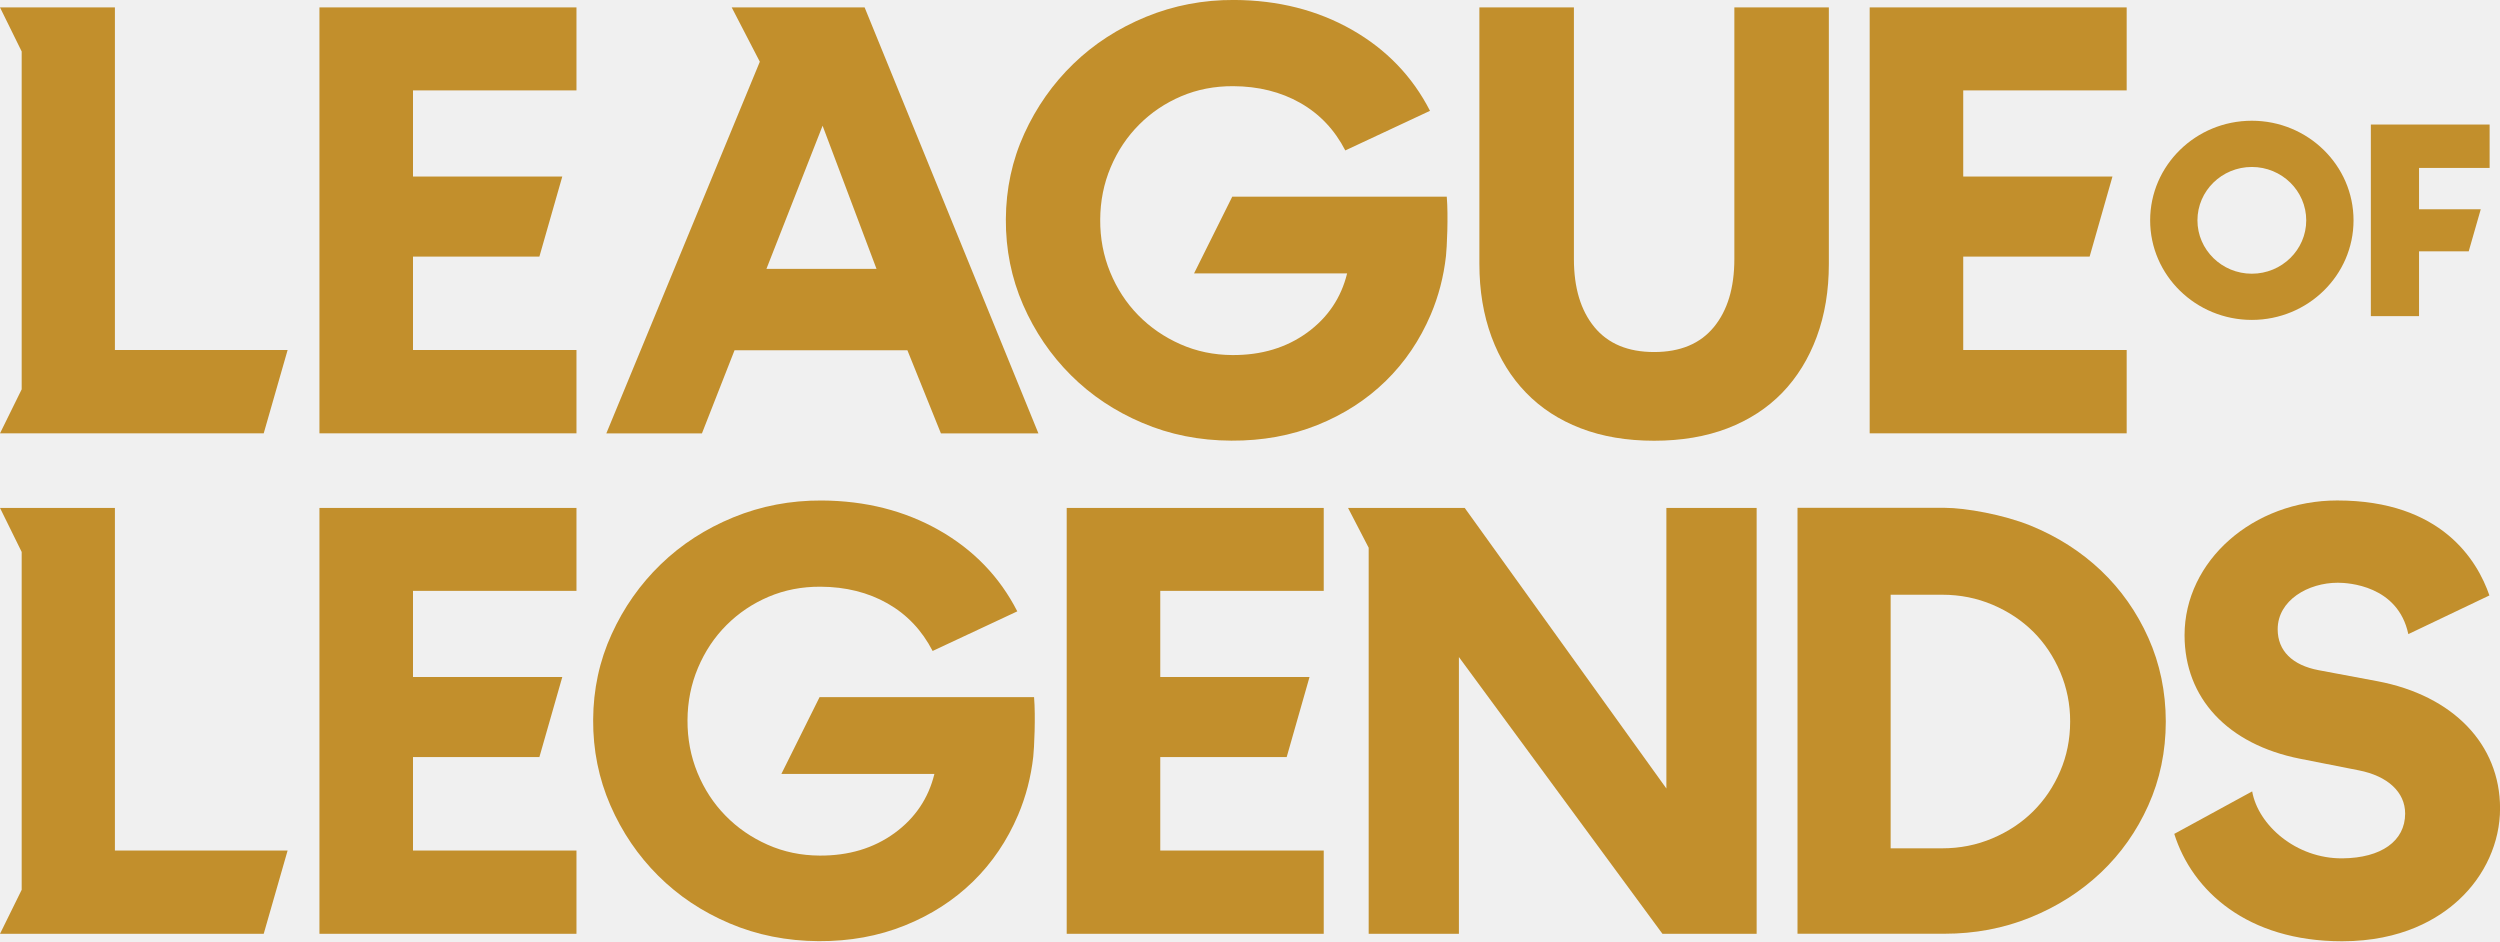
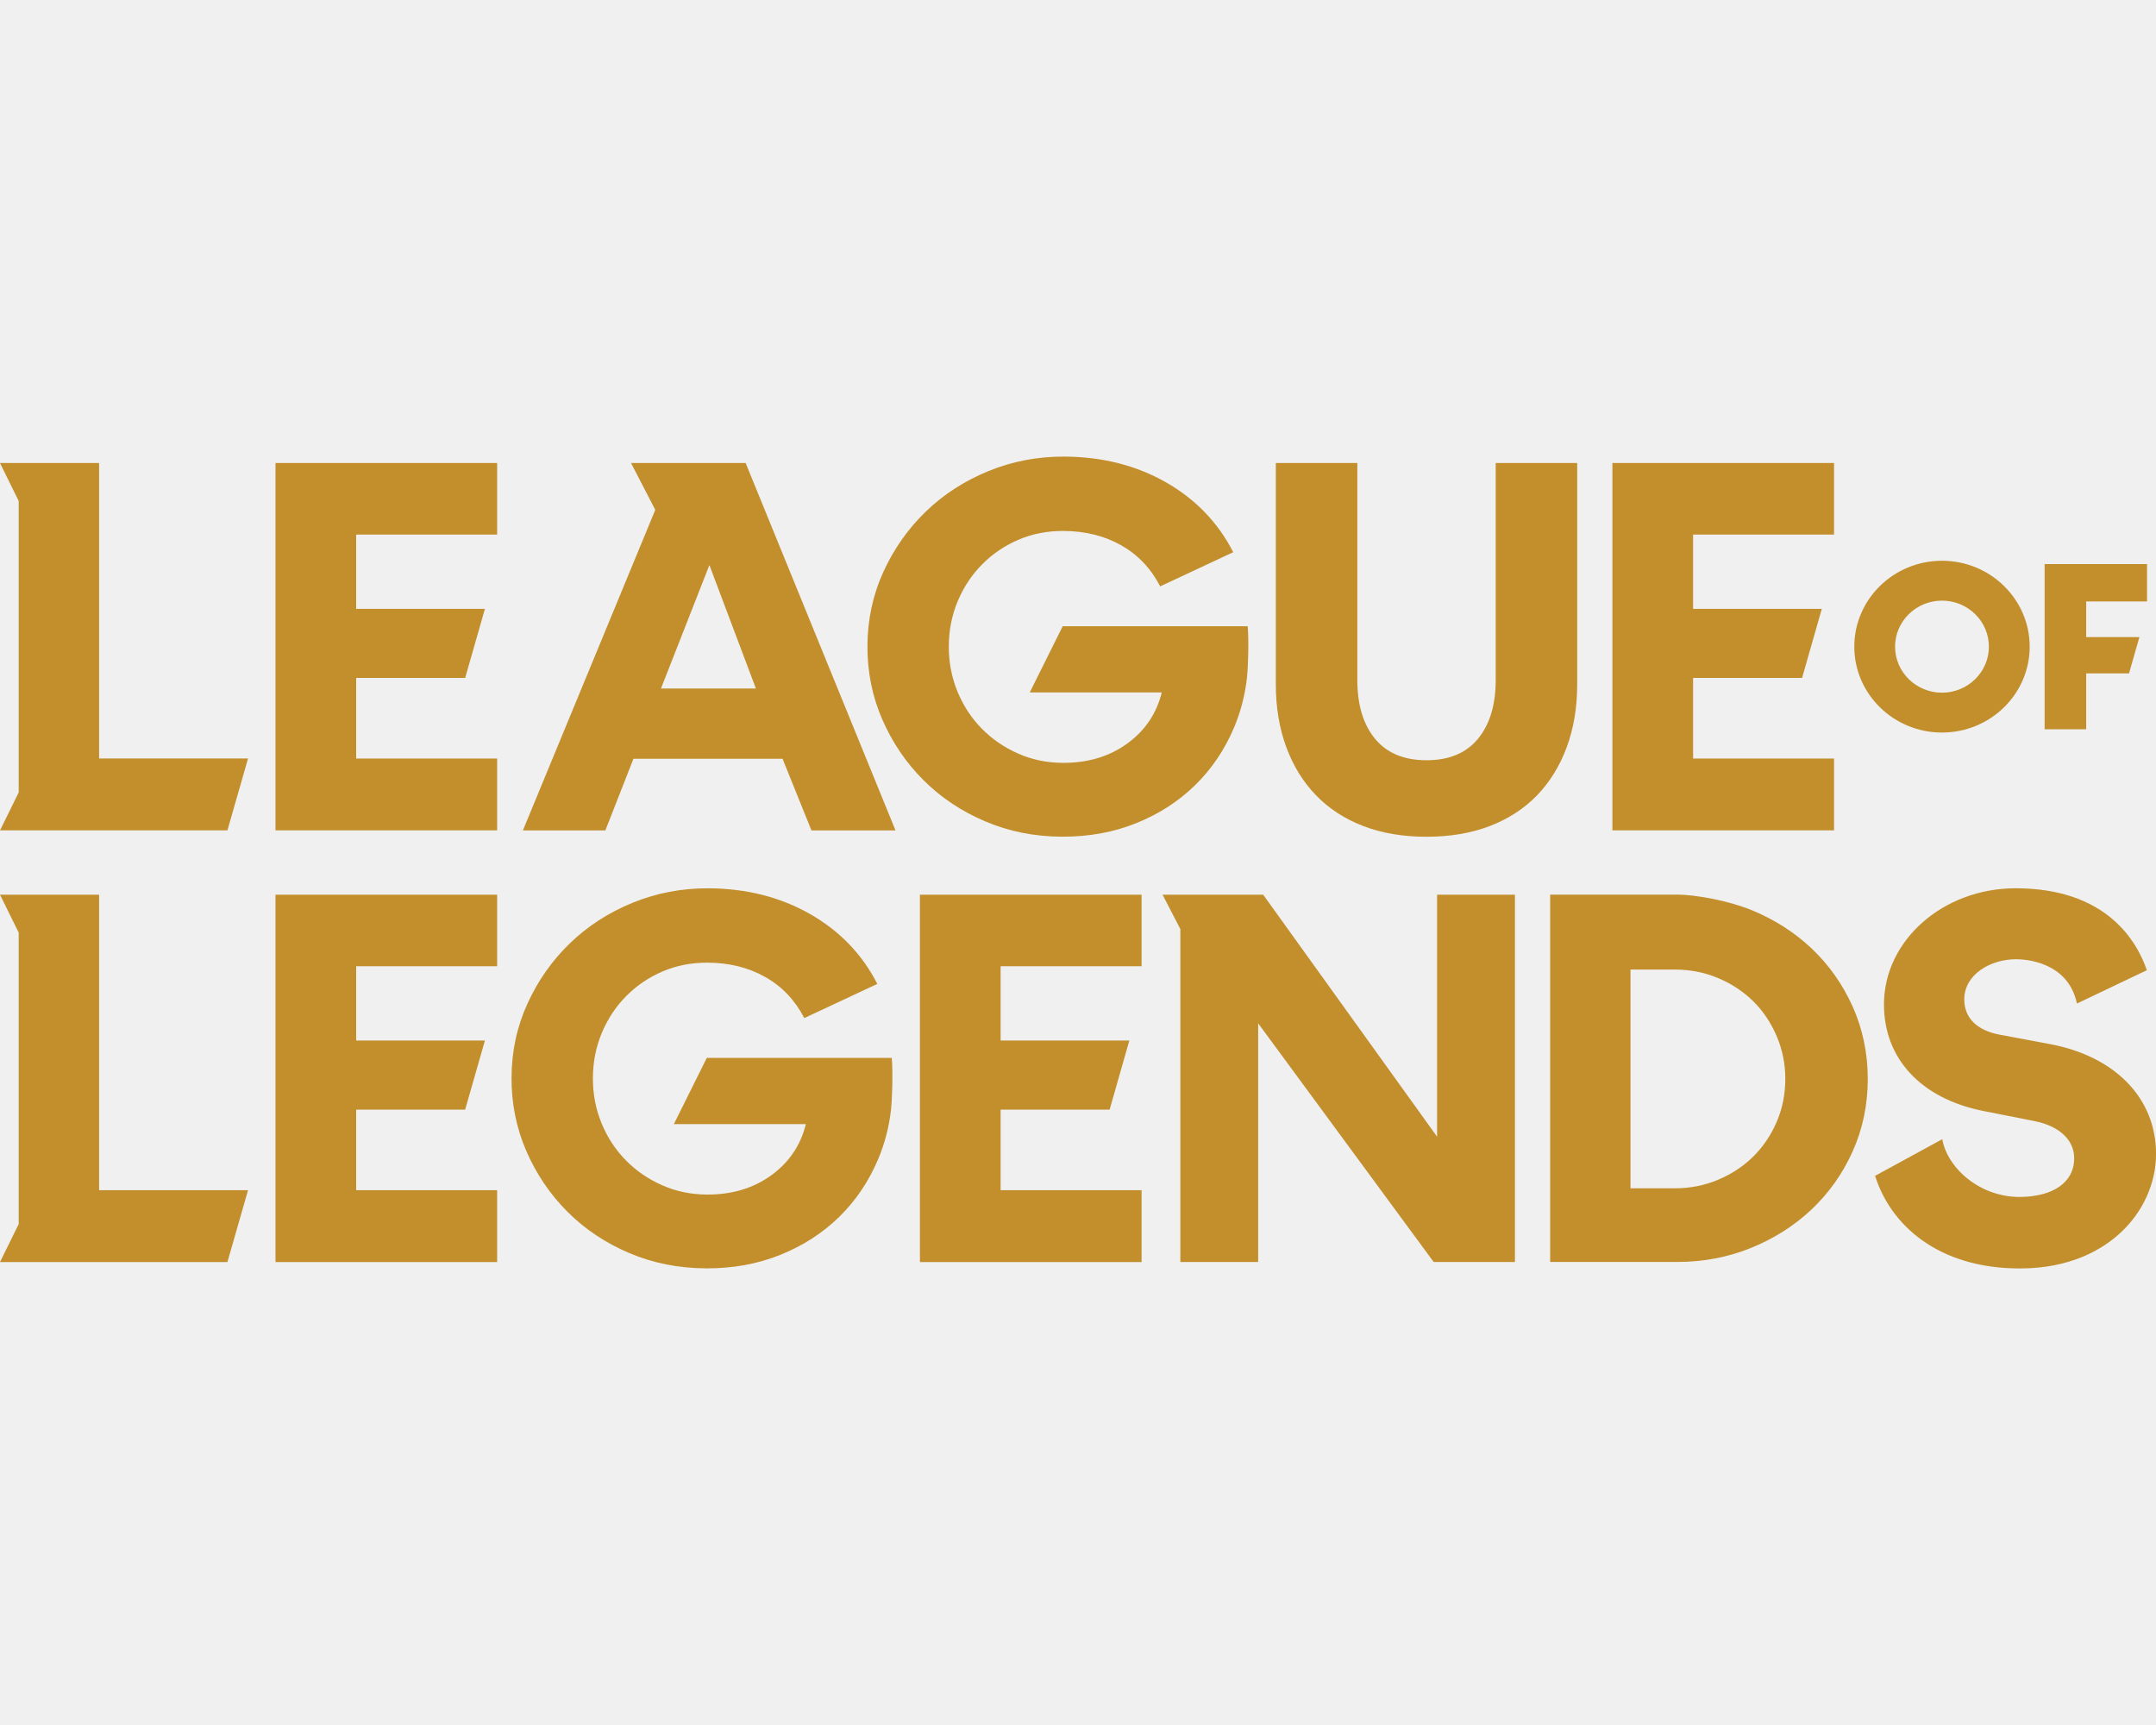
- <svg xmlns="http://www.w3.org/2000/svg" class="league" width="85" height="32" viewBox="0 0 85 32" fill="none">
+ <svg xmlns="http://www.w3.org/2000/svg" class="league" width="250" height="200" viewBox="0 0 85 32" fill="none">
  <g clip-path="url(#clip0)">
    <path d="M59.726 17.27V31.749H56.523L49.603 22.34V31.749H46.535V18.623L45.834 17.27H49.801L56.657 26.809V17.27H59.726Z" fill="#C28F2C" />
    <path d="M27.834 31.999C28.891 32.005 29.867 31.827 30.762 31.467C31.658 31.107 32.431 30.608 33.083 29.972C33.734 29.336 34.244 28.581 34.615 27.71C34.881 27.083 35.053 26.421 35.131 25.724C35.162 25.453 35.214 24.361 35.158 23.703H27.865L26.567 26.313H31.77C31.569 27.138 31.115 27.817 30.409 28.329C29.702 28.841 28.856 29.095 27.871 29.09C27.237 29.087 26.646 28.964 26.098 28.72C25.55 28.477 25.073 28.148 24.668 27.734C24.261 27.319 23.944 26.833 23.714 26.274C23.485 25.716 23.372 25.12 23.375 24.487C23.378 23.854 23.498 23.259 23.733 22.703C23.968 22.147 24.29 21.664 24.701 21.253C25.112 20.842 25.588 20.522 26.132 20.29C26.675 20.059 27.263 19.945 27.898 19.948C28.756 19.952 29.515 20.142 30.175 20.516C30.835 20.891 31.346 21.43 31.709 22.133L34.588 20.786C33.989 19.614 33.103 18.695 31.93 18.028C30.758 17.362 29.426 17.025 27.934 17.017C26.877 17.012 25.877 17.203 24.933 17.59C23.987 17.978 23.165 18.51 22.465 19.188C21.765 19.865 21.207 20.658 20.795 21.564C20.381 22.469 20.173 23.439 20.167 24.47C20.161 25.501 20.358 26.473 20.754 27.383C21.151 28.293 21.692 29.09 22.378 29.774C23.064 30.459 23.875 31 24.809 31.396C25.741 31.792 26.751 31.993 27.834 31.999Z" fill="#C28F2C" />
    <path d="M3.907 17.269H0L0.737 18.766V30.254L0 31.75H8.966L9.779 28.917H3.907V17.269Z" fill="#C28F2C" />
    <path d="M10.861 31.75H19.6V28.918H14.042V25.741H18.339L19.118 23.018H14.042V20.089H19.6V17.269H10.861V31.75Z" fill="#C28F2C" />
    <path d="M36.268 31.75H45.007V28.918H39.449V25.741H43.747L44.524 23.018H39.449V20.089H45.007V17.269H36.268V31.75Z" fill="#C28F2C" />
    <path d="M41.866 14.982C42.923 14.988 43.898 14.81 44.794 14.45C45.69 14.09 46.462 13.591 47.114 12.955C47.765 12.319 48.276 11.564 48.647 10.693C48.913 10.066 49.085 9.404 49.163 8.707C49.194 8.436 49.246 7.345 49.19 6.686H41.897L40.598 9.295H45.802C45.601 10.12 45.147 10.799 44.441 11.311C43.734 11.823 42.888 12.077 41.902 12.072C41.269 12.069 40.678 11.946 40.13 11.702C39.582 11.459 39.105 11.13 38.699 10.716C38.293 10.301 37.976 9.815 37.746 9.256C37.517 8.698 37.403 8.102 37.407 7.469C37.41 6.836 37.529 6.241 37.764 5.685C37.999 5.129 38.322 4.646 38.733 4.235C39.143 3.824 39.62 3.504 40.163 3.272C40.707 3.041 41.295 2.927 41.929 2.93C42.788 2.934 43.547 3.124 44.207 3.498C44.867 3.873 45.378 4.412 45.74 5.115L48.62 3.768C48.02 2.596 47.134 1.677 45.962 1.01C44.79 0.344 43.458 0.007 41.966 -0.001C40.909 -0.007 39.909 0.185 38.965 0.572C38.019 0.96 37.196 1.492 36.496 2.17C35.796 2.847 35.239 3.64 34.826 4.545C34.413 5.451 34.205 6.421 34.199 7.452C34.193 8.483 34.389 9.455 34.785 10.365C35.183 11.275 35.724 12.072 36.41 12.756C37.096 13.441 37.907 13.982 38.841 14.378C39.773 14.777 40.782 14.978 41.866 14.982Z" fill="#C28F2C" />
    <path d="M3.907 0.252H0L0.737 1.75V13.238L0 14.734H8.966L9.779 11.9H3.907V0.252Z" fill="#C28F2C" />
    <path d="M10.861 14.734H19.6V11.901H14.042V8.725H18.339L19.118 6.002H14.042V3.073H19.6V0.252H10.861V14.734Z" fill="#C28F2C" />
    <path d="M63.569 14.734H72.307V11.901H66.75V8.725H71.047L71.824 6.002H66.75V3.073H72.307V0.252H63.569V14.734Z" fill="#C28F2C" />
    <path d="M29.397 0.252H24.878L25.834 2.099L20.615 14.735H23.866L24.974 11.91H30.852L31.991 14.735H35.306L29.397 0.252ZM26.059 9.141L27.968 4.275L29.801 9.141H26.059Z" fill="#C28F2C" />
    <path d="M80.609 4.235V10.748H82.247V8.546H83.936L84.346 7.114H82.247V5.71H84.647V4.235H80.609Z" fill="#C28F2C" />
    <path d="M76.562 4.105C74.655 4.105 73.105 5.624 73.105 7.492C73.105 9.359 74.655 10.877 76.562 10.877C78.47 10.877 80.02 9.359 80.02 7.492C80.02 5.624 78.469 4.105 76.562 4.105ZM76.562 9.306C75.542 9.306 74.713 8.492 74.713 7.492C74.713 6.491 75.542 5.677 76.562 5.677C77.583 5.677 78.412 6.491 78.412 7.492C78.412 8.492 77.583 9.306 76.562 9.306Z" fill="#C28F2C" />
    <path d="M56.24 14.985C55.31 14.985 54.478 14.844 53.745 14.562C53.012 14.28 52.392 13.877 51.885 13.352C51.377 12.829 50.986 12.195 50.711 11.451C50.437 10.707 50.299 9.881 50.299 8.972V0.252H53.513V8.807C53.513 9.786 53.745 10.557 54.21 11.122C54.675 11.687 55.352 11.969 56.24 11.969C57.128 11.969 57.805 11.687 58.27 11.122C58.735 10.557 58.968 9.786 58.968 8.807V0.252H62.181V8.973C62.181 9.882 62.044 10.709 61.769 11.452C61.494 12.195 61.103 12.829 60.596 13.354C60.088 13.878 59.468 14.28 58.735 14.563C58.001 14.844 57.17 14.985 56.24 14.985Z" fill="#C28F2C" />
    <path d="M80.837 23.162L78.837 22.787C77.937 22.618 77.441 22.124 77.441 21.397C77.441 20.406 78.481 19.813 79.486 19.813C79.829 19.813 81.532 19.9 81.883 21.56L84.64 20.245C84.233 19.064 83.016 17.016 79.466 17.016C76.605 17.016 74.275 19.071 74.275 21.596C74.275 23.737 75.741 25.307 78.194 25.796L80.196 26.191C81.184 26.384 81.775 26.933 81.775 27.66C81.775 28.599 80.96 29.17 79.649 29.184C78.058 29.2 76.773 28.044 76.574 26.907L73.925 28.352C74.532 30.285 76.405 32.003 79.629 32.003C81.658 32.003 82.91 31.236 83.603 30.593C84.493 29.77 85.002 28.636 85.002 27.483C85 25.304 83.405 23.649 80.837 23.162Z" fill="#C28F2C" />
    <path d="M73.045 21.689C72.651 20.809 72.114 20.046 71.433 19.398C70.75 18.752 69.952 18.242 69.038 17.87C68.123 17.498 66.821 17.266 66.126 17.266H61.115V31.747H66.117C67.144 31.747 68.115 31.565 69.03 31.195C69.945 30.824 70.743 30.316 71.427 29.671C72.109 29.024 72.649 28.262 73.043 27.382C73.438 26.503 73.635 25.554 73.637 24.536C73.635 23.519 73.439 22.57 73.045 21.689ZM70.045 26.225C69.82 26.748 69.514 27.201 69.127 27.586C68.739 27.971 68.278 28.277 67.743 28.503C67.208 28.73 66.638 28.843 66.034 28.843H64.282V20.221H66.039C66.645 20.221 67.214 20.335 67.749 20.562C68.283 20.789 68.743 21.095 69.132 21.48C69.518 21.866 69.823 22.323 70.049 22.853C70.273 23.383 70.387 23.943 70.385 24.534C70.384 25.14 70.271 25.703 70.045 26.225Z" fill="#C28F2C" />
  </g>
  <defs>
    <clippath id="clip0">
      <rect width="85" height="32" fill="white" />
    </clippath>
  </defs>
</svg>
